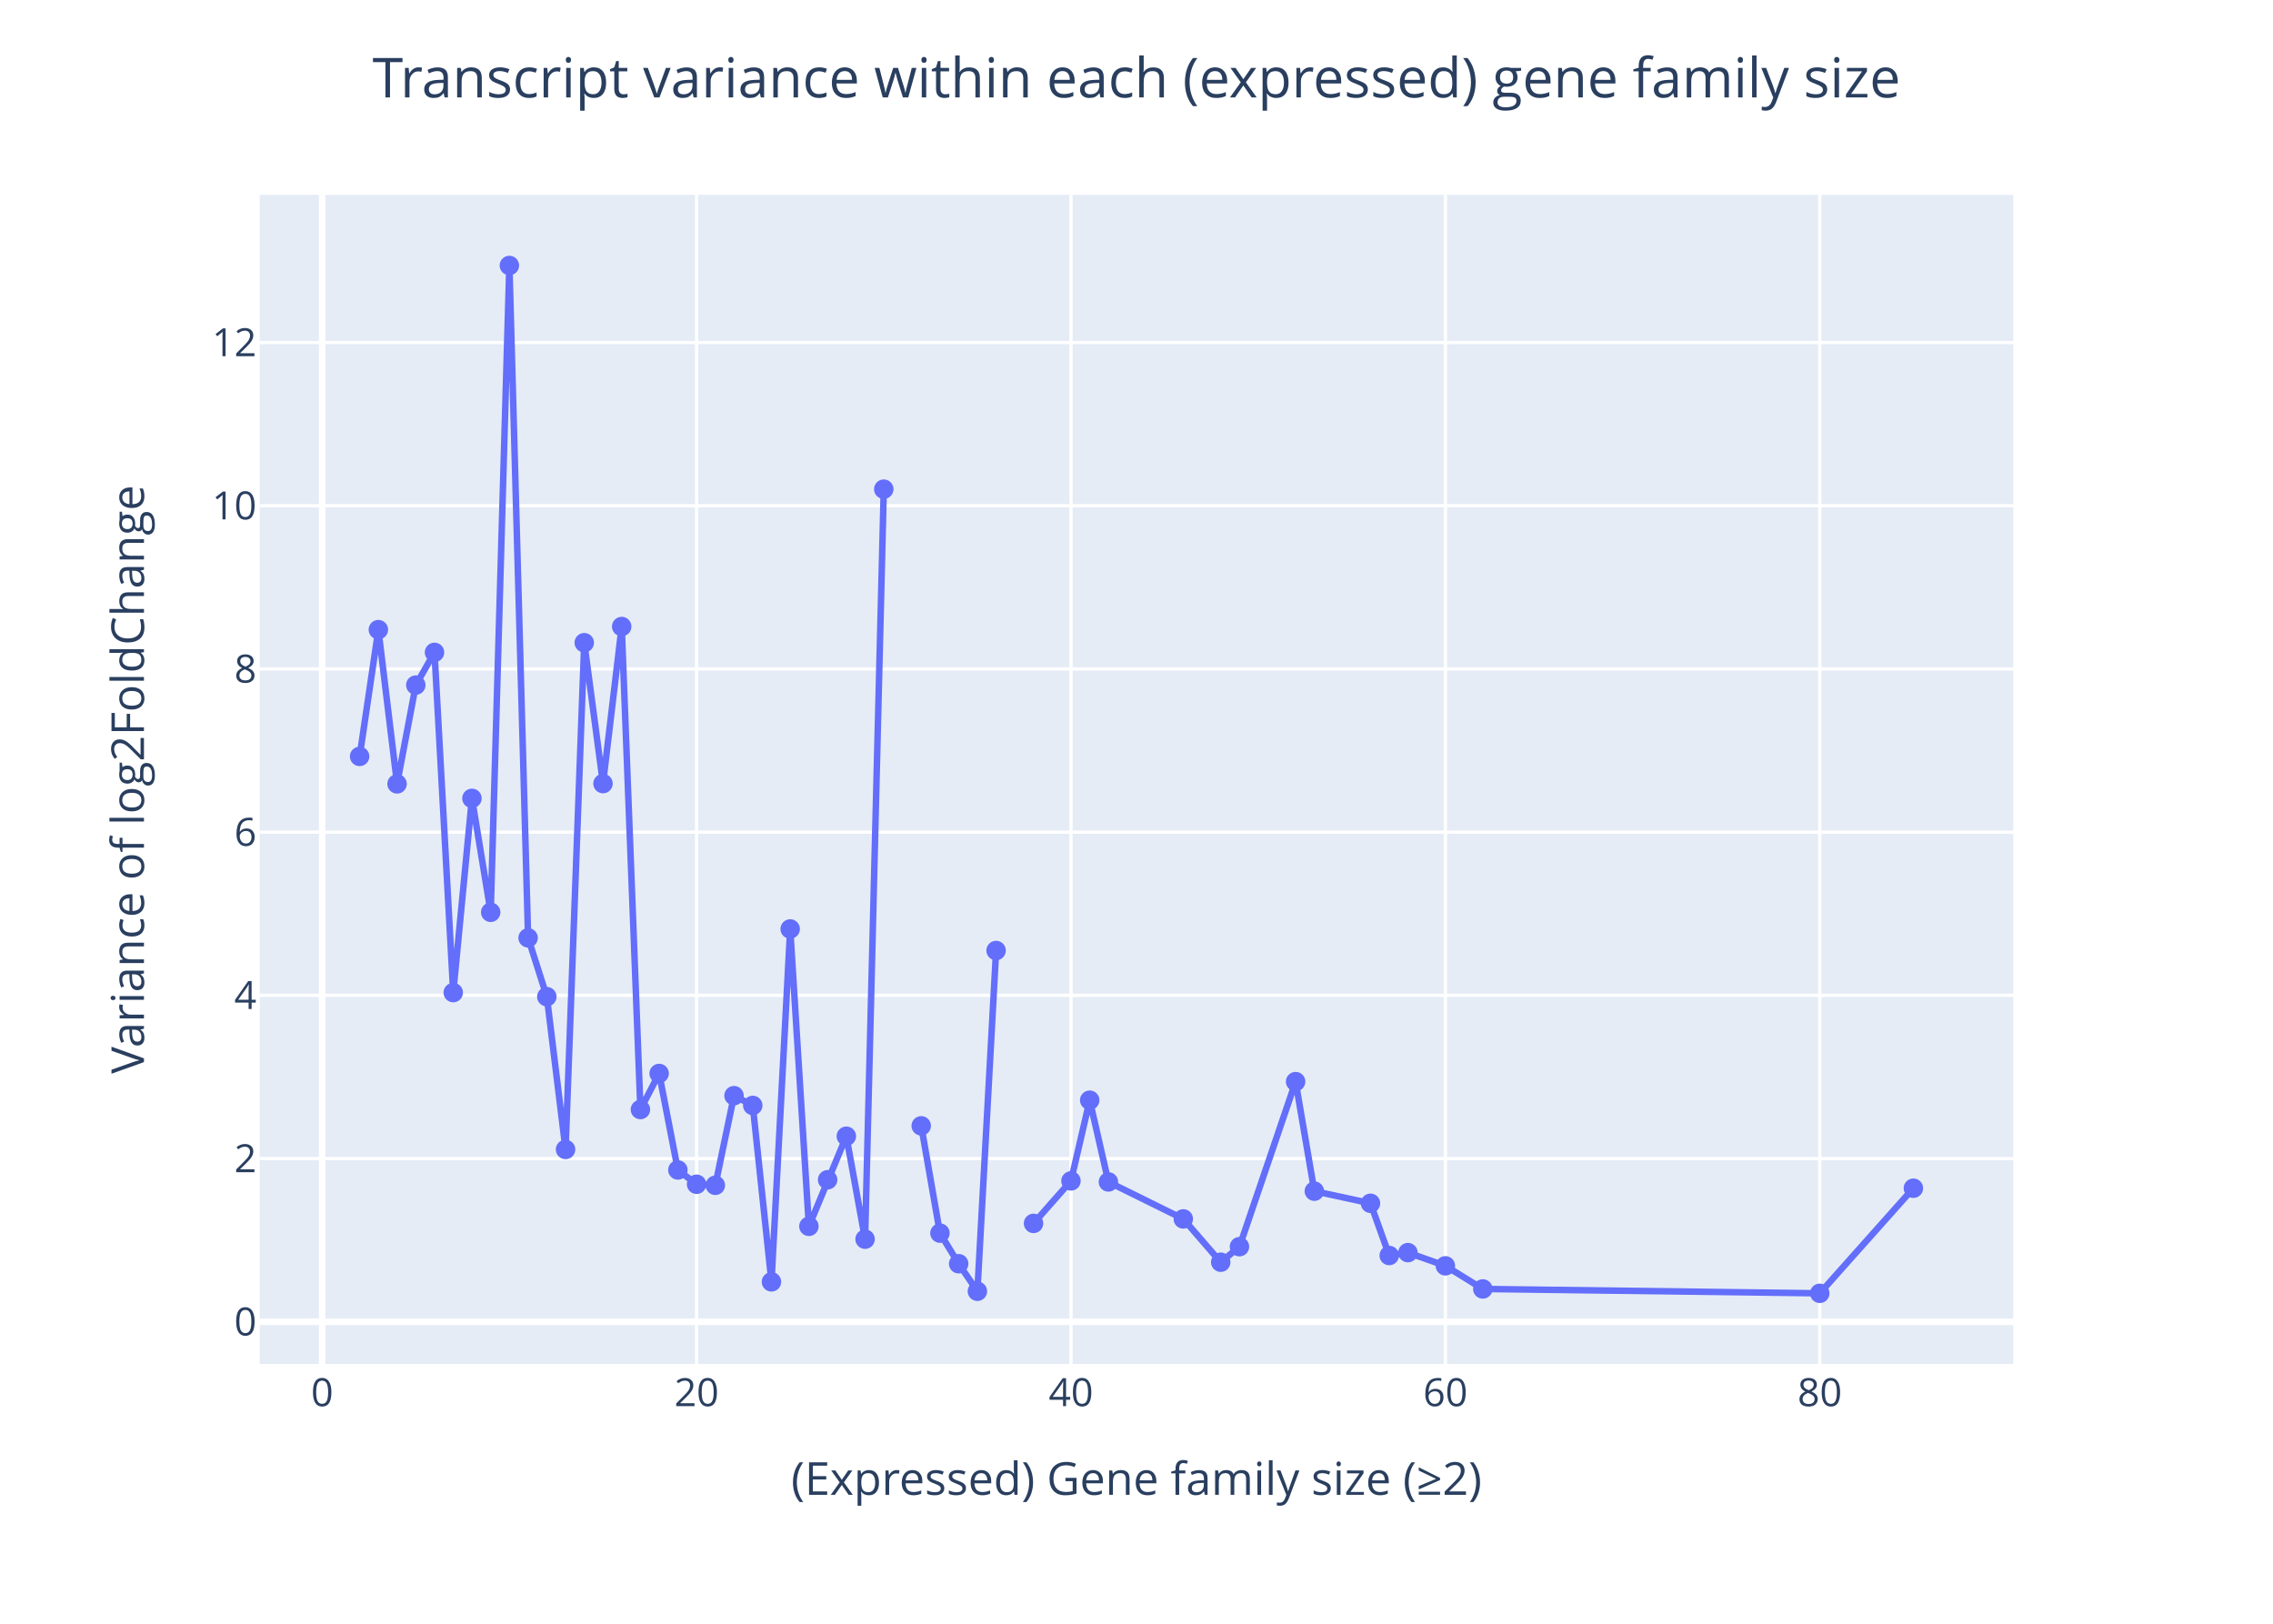
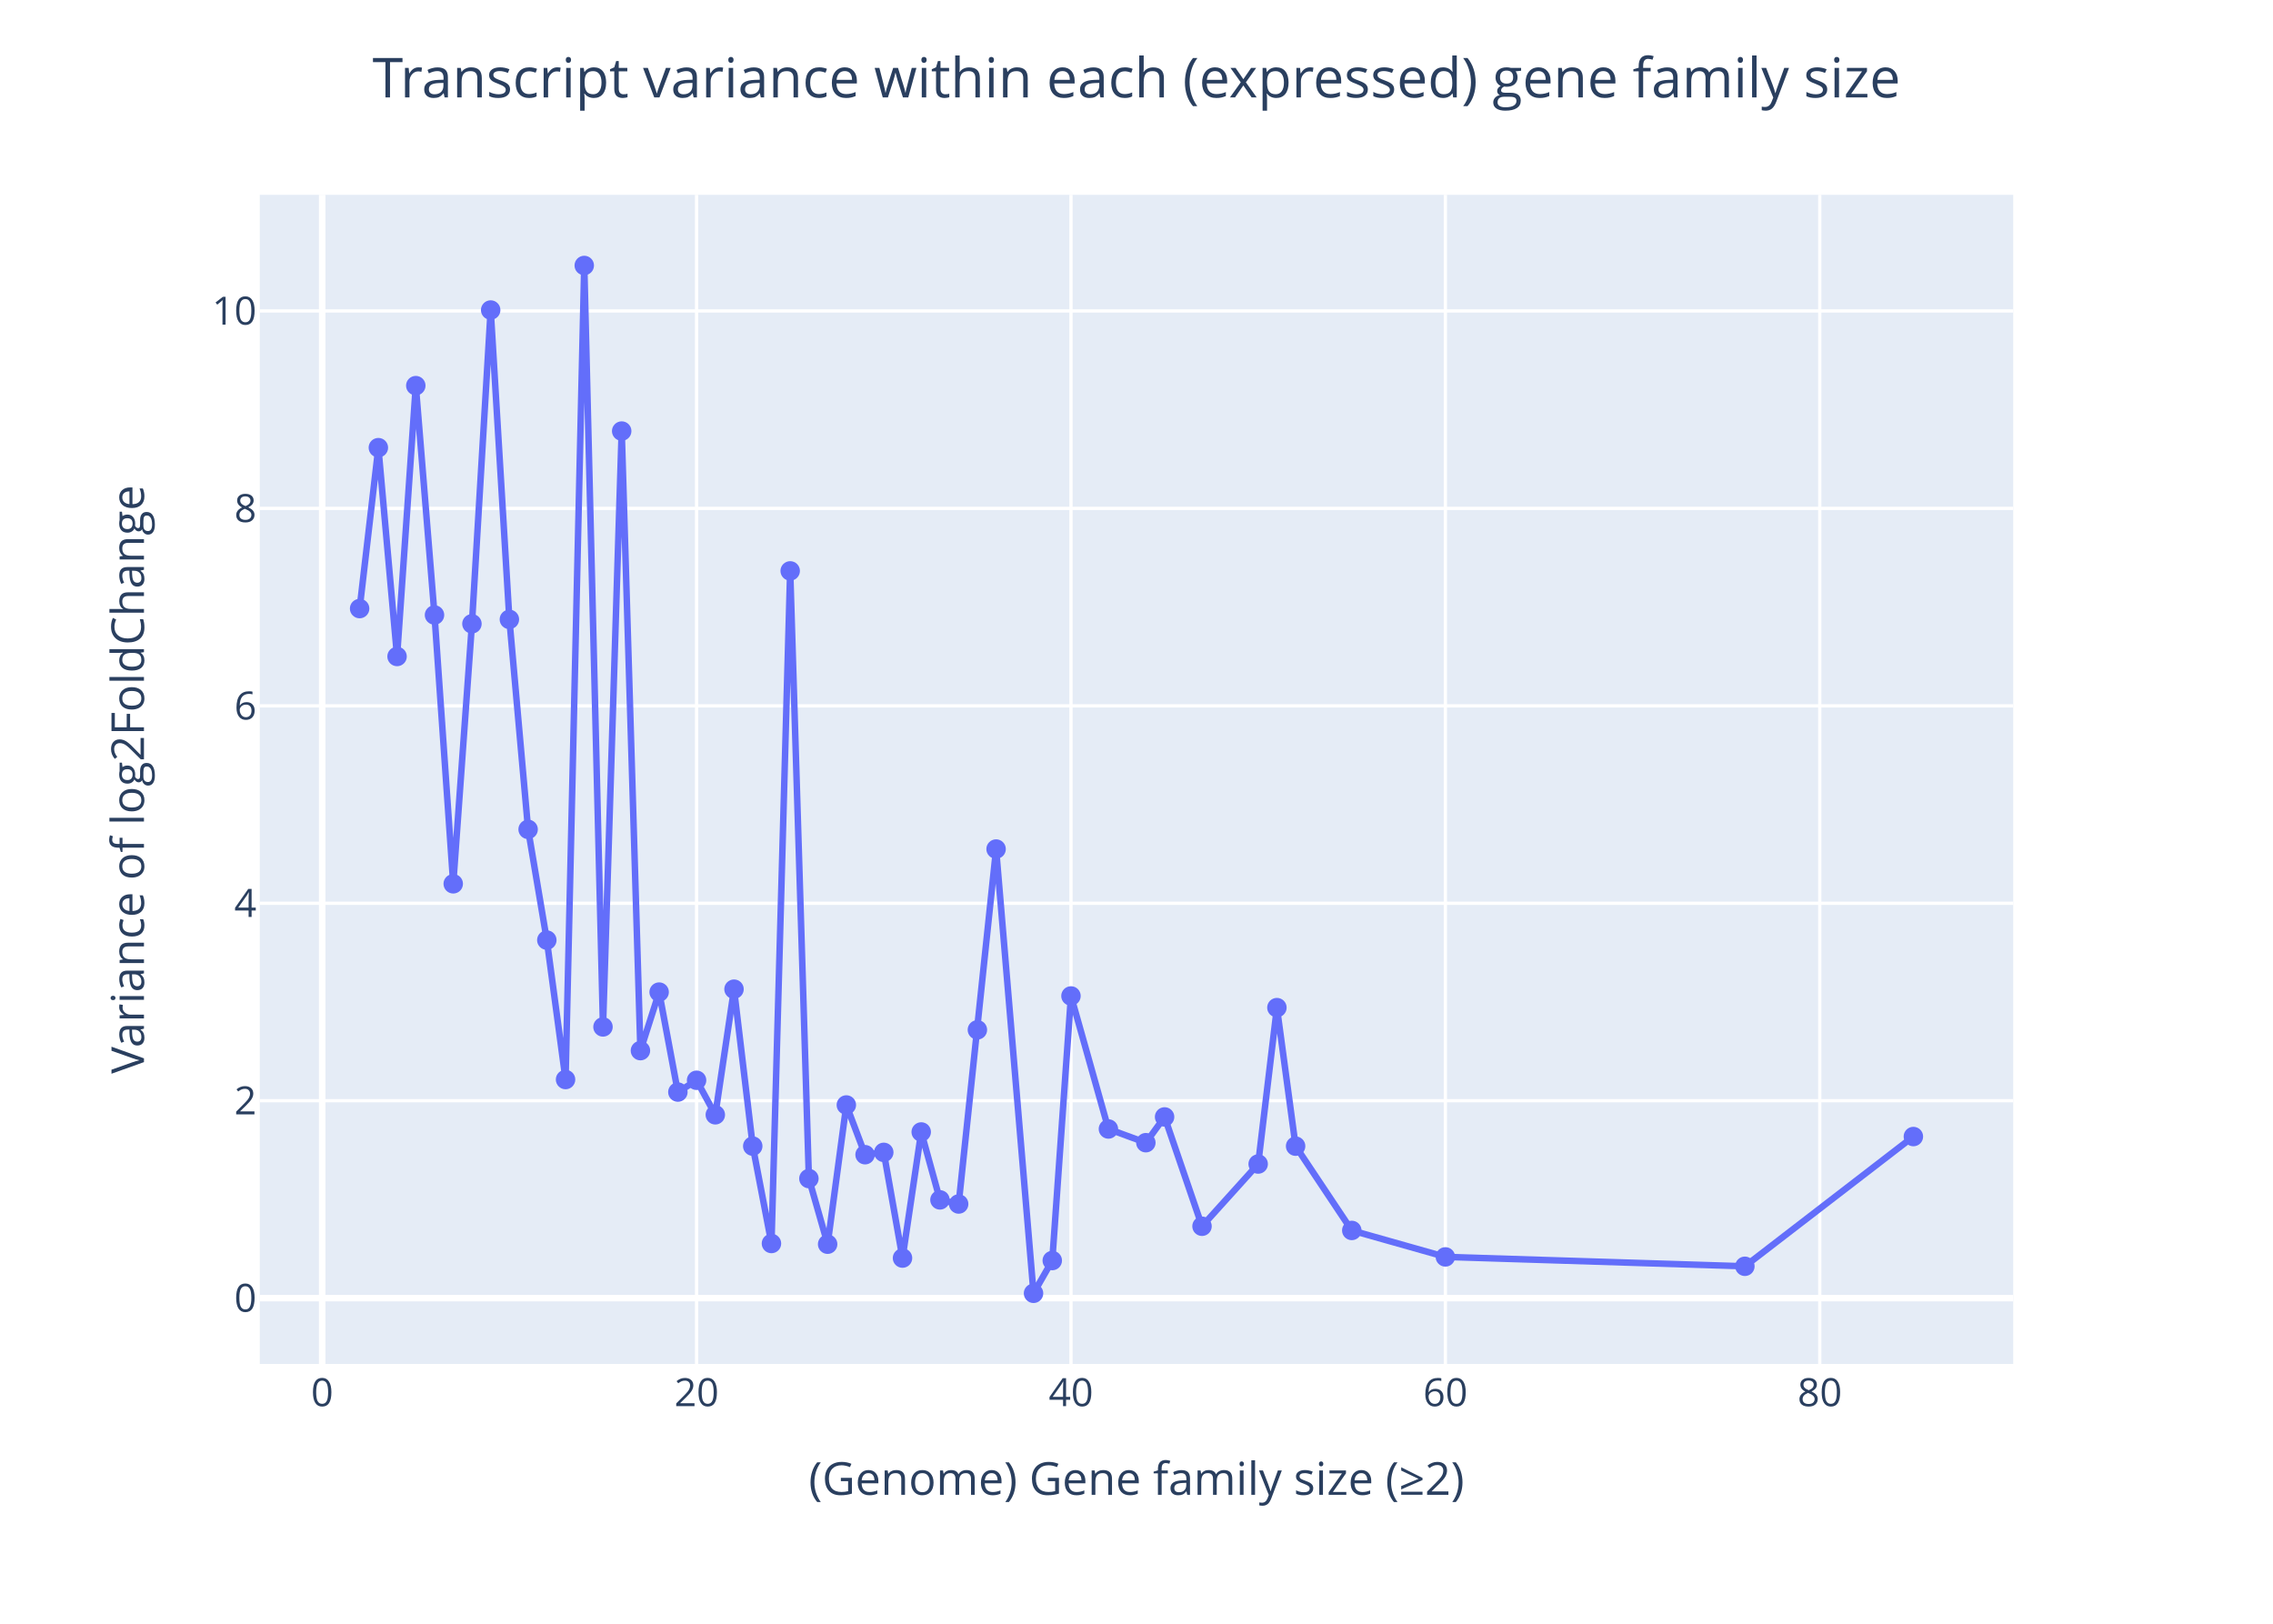
<svg xmlns="http://www.w3.org/2000/svg" class="main-svg" width="700" height="500" style="" viewBox="0 0 700 500">
  <rect x="0" y="0" width="700" height="500" style="fill: rgb(255, 255, 255); fill-opacity: 1;" />
-   <defs id="defs-fd8833">
+   <defs id="defs-0a2d4e">
    <g class="clips">
-       <clipPath id="clipfd8833xyplot" class="plotclip">
+       <clipPath id="clip0a2d4exyplot" class="plotclip">
        <rect width="540" height="360" />
      </clipPath>
-       <clipPath class="axesclip" id="clipfd8833x">
+       <clipPath class="axesclip" id="clip0a2d4ex">
        <rect x="80" y="0" width="540" height="500" />
      </clipPath>
-       <clipPath class="axesclip" id="clipfd8833y">
+       <clipPath class="axesclip" id="clip0a2d4ey">
        <rect x="0" y="60" width="700" height="360" />
      </clipPath>
-       <clipPath class="axesclip" id="clipfd8833xy">
+       <clipPath class="axesclip" id="clip0a2d4exy">
        <rect x="80" y="60" width="540" height="360" />
      </clipPath>
    </g>
    <g class="gradients" />
    <g class="patterns" />
  </defs>
  <g class="bglayer">
    <rect class="bg" x="80" y="60" width="540" height="360" style="fill: rgb(229, 236, 246); fill-opacity: 1; stroke-width: 0;" />
  </g>
  <g class="layer-below">
    <g class="imagelayer" />
    <g class="shapelayer" />
  </g>
  <g class="cartesianlayer">
    <g class="subplot xy">
      <g class="layer-subplot">
        <g class="shapelayer" />
        <g class="imagelayer" />
      </g>
      <g class="minor-gridlayer">
        <g class="x" />
        <g class="y" />
      </g>
      <g class="gridlayer">
        <g class="x">
          <path class="xgrid crisp" transform="translate(214.52,0)" d="M0,60v360" style="stroke: rgb(255, 255, 255); stroke-opacity: 1; stroke-width: 1px;" />
          <path class="xgrid crisp" transform="translate(329.82,0)" d="M0,60v360" style="stroke: rgb(255, 255, 255); stroke-opacity: 1; stroke-width: 1px;" />
          <path class="xgrid crisp" transform="translate(445.12,0)" d="M0,60v360" style="stroke: rgb(255, 255, 255); stroke-opacity: 1; stroke-width: 1px;" />
          <path class="xgrid crisp" transform="translate(560.42,0)" d="M0,60v360" style="stroke: rgb(255, 255, 255); stroke-opacity: 1; stroke-width: 1px;" />
        </g>
        <g class="y">
-           <path class="ygrid crisp" transform="translate(0,356.76)" d="M80,0h540" style="stroke: rgb(255, 255, 255); stroke-opacity: 1; stroke-width: 1px;" />
-           <path class="ygrid crisp" transform="translate(0,306.5)" d="M80,0h540" style="stroke: rgb(255, 255, 255); stroke-opacity: 1; stroke-width: 1px;" />
-           <path class="ygrid crisp" transform="translate(0,256.25)" d="M80,0h540" style="stroke: rgb(255, 255, 255); stroke-opacity: 1; stroke-width: 1px;" />
-           <path class="ygrid crisp" transform="translate(0,205.99)" d="M80,0h540" style="stroke: rgb(255, 255, 255); stroke-opacity: 1; stroke-width: 1px;" />
-           <path class="ygrid crisp" transform="translate(0,155.73)" d="M80,0h540" style="stroke: rgb(255, 255, 255); stroke-opacity: 1; stroke-width: 1px;" />
-           <path class="ygrid crisp" transform="translate(0,105.48)" d="M80,0h540" style="stroke: rgb(255, 255, 255); stroke-opacity: 1; stroke-width: 1px;" />
+           <path class="ygrid crisp" transform="translate(0,338.94)" d="M80,0h540" style="stroke: rgb(255, 255, 255); stroke-opacity: 1; stroke-width: 1px;" />
+           <path class="ygrid crisp" transform="translate(0,278.14)" d="M80,0h540" style="stroke: rgb(255, 255, 255); stroke-opacity: 1; stroke-width: 1px;" />
+           <path class="ygrid crisp" transform="translate(0,217.35)" d="M80,0h540" style="stroke: rgb(255, 255, 255); stroke-opacity: 1; stroke-width: 1px;" />
+           <path class="ygrid crisp" transform="translate(0,156.55)" d="M80,0h540" style="stroke: rgb(255, 255, 255); stroke-opacity: 1; stroke-width: 1px;" />
+           <path class="ygrid crisp" transform="translate(0,95.75)" d="M80,0h540" style="stroke: rgb(255, 255, 255); stroke-opacity: 1; stroke-width: 1px;" />
        </g>
      </g>
      <g class="zerolinelayer">
        <path class="xzl zl crisp" transform="translate(99.22,0)" d="M0,60v360" style="stroke: rgb(255, 255, 255); stroke-opacity: 1; stroke-width: 2px;" />
-         <path class="yzl zl crisp" transform="translate(0,407.02)" d="M80,0h540" style="stroke: rgb(255, 255, 255); stroke-opacity: 1; stroke-width: 2px;" />
+         <path class="yzl zl crisp" transform="translate(0,399.73)" d="M80,0h540" style="stroke: rgb(255, 255, 255); stroke-opacity: 1; stroke-width: 2px;" />
      </g>
      <g class="layer-between">
        <g class="shapelayer" />
        <g class="imagelayer" />
      </g>
      <path class="xlines-below" />
      <path class="ylines-below" />
      <g class="overlines-below" />
      <g class="xaxislayer-below" />
      <g class="yaxislayer-below" />
      <g class="overaxes-below" />
      <g class="overplot">
-         <g class="xy" transform="translate(80,60)" clip-path="url(#clipfd8833xyplot)">
+         <g class="xy" transform="translate(80,60)" clip-path="url(#clip0a2d4exyplot)">
          <g class="scatterlayer mlayer">
-             <g class="trace scatter trace42e357" style="stroke-miterlimit: 2; opacity: 1;">
+             <g class="trace scatter trace35d6c1" style="stroke-miterlimit: 2; opacity: 1;">
              <g class="fills" />
              <g class="errorbars" />
              <g class="lines">
-                 <path class="js-line" d="M30.75,172.92L36.52,133.89L42.28,181.38L48.05,150.96L53.81,140.89L59.58,245.65L65.34,185.84L71.11,220.92L76.87,21.75L82.64,228.8L88.4,246.91L94.17,293.95L99.93,137.91L105.7,181.29L111.46,132.93L117.23,281.66L122.99,270.56L128.76,300.27L134.52,304.67L140.29,304.99L146.05,277.39L151.82,280.4L157.58,334.72L163.35,226.06L169.11,317.62L180.64,289.88L186.41,321.58L192.17,90.63" style="vector-effect: none; fill: none; stroke: rgb(99, 110, 250); stroke-opacity: 1; stroke-width: 2px; opacity: 1;" />
-                 <path class="js-line" d="M203.7,286.68L209.47,319.72L215.23,329.14L221,337.62L226.76,232.7" style="vector-effect: none; fill: none; stroke: rgb(99, 110, 250); stroke-opacity: 1; stroke-width: 2px; opacity: 1;" />
-                 <path class="js-line" d="M238.29,316.72L249.82,303.64L255.59,278.79L261.35,303.96L284.41,315.34L295.94,328.67L301.71,323.89L319,273.07L324.77,306.8L342.06,310.53L347.83,326.61L353.59,325.72L365.12,329.79L376.65,336.91L480.42,338.25L509.25,305.89" style="vector-effect: none; fill: none; stroke: rgb(99, 110, 250); stroke-opacity: 1; stroke-width: 2px; opacity: 1;" />
+                 <path class="js-line" d="M30.75,127.4L36.52,77.85L42.28,142.15L48.05,58.75L53.81,129.38L59.58,212.15L65.34,132.09L71.11,35.47L76.87,130.73L82.64,195.39L88.4,229.49L94.17,272.42L99.93,21.75L105.7,256.22L111.46,72.74L117.23,263.52L122.99,245.5L128.76,276.29L134.52,272.65L140.29,283.28L146.05,244.6L151.82,292.93L157.58,322.91L163.35,115.8L169.11,302.92L174.88,323.13L180.64,280.26L186.41,295.57L192.17,294.85L197.94,327.4L203.7,288.57L209.47,309.48L215.23,310.75L226.76,201.45L238.29,338.25L244.06,328.16L249.82,246.69L261.35,287.65L272.88,291.87L278.65,283.94L290.18,317.6L307.47,298.44L313.24,250.28L319,292.94L336.3,318.89L365.12,327.04L457.36,329.93L509.25,289.98" style="vector-effect: none; fill: none; stroke: rgb(99, 110, 250); stroke-opacity: 1; stroke-width: 2px; opacity: 1;" />
              </g>
              <g class="points">
-                 <path class="point plotly-customdata" transform="translate(30.75,172.92)" d="M3,0A3,3 0 1,1 0,-3A3,3 0 0,1 3,0Z" style="opacity: 1; stroke-width: 0px; fill: rgb(99, 110, 250); fill-opacity: 1;" />
-                 <path class="point plotly-customdata" transform="translate(36.52,133.89)" d="M3,0A3,3 0 1,1 0,-3A3,3 0 0,1 3,0Z" style="opacity: 1; stroke-width: 0px; fill: rgb(99, 110, 250); fill-opacity: 1;" />
-                 <path class="point plotly-customdata" transform="translate(42.28,181.38)" d="M3,0A3,3 0 1,1 0,-3A3,3 0 0,1 3,0Z" style="opacity: 1; stroke-width: 0px; fill: rgb(99, 110, 250); fill-opacity: 1;" />
-                 <path class="point plotly-customdata" transform="translate(48.05,150.96)" d="M3,0A3,3 0 1,1 0,-3A3,3 0 0,1 3,0Z" style="opacity: 1; stroke-width: 0px; fill: rgb(99, 110, 250); fill-opacity: 1;" />
-                 <path class="point plotly-customdata" transform="translate(53.81,140.89)" d="M3,0A3,3 0 1,1 0,-3A3,3 0 0,1 3,0Z" style="opacity: 1; stroke-width: 0px; fill: rgb(99, 110, 250); fill-opacity: 1;" />
-                 <path class="point plotly-customdata" transform="translate(59.58,245.65)" d="M3,0A3,3 0 1,1 0,-3A3,3 0 0,1 3,0Z" style="opacity: 1; stroke-width: 0px; fill: rgb(99, 110, 250); fill-opacity: 1;" />
-                 <path class="point plotly-customdata" transform="translate(65.34,185.84)" d="M3,0A3,3 0 1,1 0,-3A3,3 0 0,1 3,0Z" style="opacity: 1; stroke-width: 0px; fill: rgb(99, 110, 250); fill-opacity: 1;" />
-                 <path class="point plotly-customdata" transform="translate(71.11,220.92)" d="M3,0A3,3 0 1,1 0,-3A3,3 0 0,1 3,0Z" style="opacity: 1; stroke-width: 0px; fill: rgb(99, 110, 250); fill-opacity: 1;" />
-                 <path class="point plotly-customdata" transform="translate(76.87,21.75)" d="M3,0A3,3 0 1,1 0,-3A3,3 0 0,1 3,0Z" style="opacity: 1; stroke-width: 0px; fill: rgb(99, 110, 250); fill-opacity: 1;" />
-                 <path class="point plotly-customdata" transform="translate(82.64,228.8)" d="M3,0A3,3 0 1,1 0,-3A3,3 0 0,1 3,0Z" style="opacity: 1; stroke-width: 0px; fill: rgb(99, 110, 250); fill-opacity: 1;" />
-                 <path class="point plotly-customdata" transform="translate(88.4,246.91)" d="M3,0A3,3 0 1,1 0,-3A3,3 0 0,1 3,0Z" style="opacity: 1; stroke-width: 0px; fill: rgb(99, 110, 250); fill-opacity: 1;" />
-                 <path class="point plotly-customdata" transform="translate(94.17,293.95)" d="M3,0A3,3 0 1,1 0,-3A3,3 0 0,1 3,0Z" style="opacity: 1; stroke-width: 0px; fill: rgb(99, 110, 250); fill-opacity: 1;" />
-                 <path class="point plotly-customdata" transform="translate(99.93,137.91)" d="M3,0A3,3 0 1,1 0,-3A3,3 0 0,1 3,0Z" style="opacity: 1; stroke-width: 0px; fill: rgb(99, 110, 250); fill-opacity: 1;" />
-                 <path class="point plotly-customdata" transform="translate(105.7,181.29)" d="M3,0A3,3 0 1,1 0,-3A3,3 0 0,1 3,0Z" style="opacity: 1; stroke-width: 0px; fill: rgb(99, 110, 250); fill-opacity: 1;" />
-                 <path class="point plotly-customdata" transform="translate(111.46,132.93)" d="M3,0A3,3 0 1,1 0,-3A3,3 0 0,1 3,0Z" style="opacity: 1; stroke-width: 0px; fill: rgb(99, 110, 250); fill-opacity: 1;" />
-                 <path class="point plotly-customdata" transform="translate(117.23,281.66)" d="M3,0A3,3 0 1,1 0,-3A3,3 0 0,1 3,0Z" style="opacity: 1; stroke-width: 0px; fill: rgb(99, 110, 250); fill-opacity: 1;" />
-                 <path class="point plotly-customdata" transform="translate(122.99,270.56)" d="M3,0A3,3 0 1,1 0,-3A3,3 0 0,1 3,0Z" style="opacity: 1; stroke-width: 0px; fill: rgb(99, 110, 250); fill-opacity: 1;" />
-                 <path class="point plotly-customdata" transform="translate(128.76,300.27)" d="M3,0A3,3 0 1,1 0,-3A3,3 0 0,1 3,0Z" style="opacity: 1; stroke-width: 0px; fill: rgb(99, 110, 250); fill-opacity: 1;" />
-                 <path class="point plotly-customdata" transform="translate(134.52,304.67)" d="M3,0A3,3 0 1,1 0,-3A3,3 0 0,1 3,0Z" style="opacity: 1; stroke-width: 0px; fill: rgb(99, 110, 250); fill-opacity: 1;" />
-                 <path class="point plotly-customdata" transform="translate(140.29,304.99)" d="M3,0A3,3 0 1,1 0,-3A3,3 0 0,1 3,0Z" style="opacity: 1; stroke-width: 0px; fill: rgb(99, 110, 250); fill-opacity: 1;" />
-                 <path class="point plotly-customdata" transform="translate(146.05,277.39)" d="M3,0A3,3 0 1,1 0,-3A3,3 0 0,1 3,0Z" style="opacity: 1; stroke-width: 0px; fill: rgb(99, 110, 250); fill-opacity: 1;" />
-                 <path class="point plotly-customdata" transform="translate(151.82,280.4)" d="M3,0A3,3 0 1,1 0,-3A3,3 0 0,1 3,0Z" style="opacity: 1; stroke-width: 0px; fill: rgb(99, 110, 250); fill-opacity: 1;" />
-                 <path class="point plotly-customdata" transform="translate(157.58,334.72)" d="M3,0A3,3 0 1,1 0,-3A3,3 0 0,1 3,0Z" style="opacity: 1; stroke-width: 0px; fill: rgb(99, 110, 250); fill-opacity: 1;" />
-                 <path class="point plotly-customdata" transform="translate(163.35,226.06)" d="M3,0A3,3 0 1,1 0,-3A3,3 0 0,1 3,0Z" style="opacity: 1; stroke-width: 0px; fill: rgb(99, 110, 250); fill-opacity: 1;" />
-                 <path class="point plotly-customdata" transform="translate(169.11,317.62)" d="M3,0A3,3 0 1,1 0,-3A3,3 0 0,1 3,0Z" style="opacity: 1; stroke-width: 0px; fill: rgb(99, 110, 250); fill-opacity: 1;" />
-                 <path class="point plotly-customdata" transform="translate(174.88,303.28)" d="M3,0A3,3 0 1,1 0,-3A3,3 0 0,1 3,0Z" style="opacity: 1; stroke-width: 0px; fill: rgb(99, 110, 250); fill-opacity: 1;" />
-                 <path class="point plotly-customdata" transform="translate(180.64,289.88)" d="M3,0A3,3 0 1,1 0,-3A3,3 0 0,1 3,0Z" style="opacity: 1; stroke-width: 0px; fill: rgb(99, 110, 250); fill-opacity: 1;" />
-                 <path class="point plotly-customdata" transform="translate(186.41,321.58)" d="M3,0A3,3 0 1,1 0,-3A3,3 0 0,1 3,0Z" style="opacity: 1; stroke-width: 0px; fill: rgb(99, 110, 250); fill-opacity: 1;" />
-                 <path class="point plotly-customdata" transform="translate(192.17,90.63)" d="M3,0A3,3 0 1,1 0,-3A3,3 0 0,1 3,0Z" style="opacity: 1; stroke-width: 0px; fill: rgb(99, 110, 250); fill-opacity: 1;" />
-                 <path class="point plotly-customdata" transform="translate(203.7,286.68)" d="M3,0A3,3 0 1,1 0,-3A3,3 0 0,1 3,0Z" style="opacity: 1; stroke-width: 0px; fill: rgb(99, 110, 250); fill-opacity: 1;" />
-                 <path class="point plotly-customdata" transform="translate(209.47,319.72)" d="M3,0A3,3 0 1,1 0,-3A3,3 0 0,1 3,0Z" style="opacity: 1; stroke-width: 0px; fill: rgb(99, 110, 250); fill-opacity: 1;" />
-                 <path class="point plotly-customdata" transform="translate(215.23,329.14)" d="M3,0A3,3 0 1,1 0,-3A3,3 0 0,1 3,0Z" style="opacity: 1; stroke-width: 0px; fill: rgb(99, 110, 250); fill-opacity: 1;" />
-                 <path class="point plotly-customdata" transform="translate(221,337.62)" d="M3,0A3,3 0 1,1 0,-3A3,3 0 0,1 3,0Z" style="opacity: 1; stroke-width: 0px; fill: rgb(99, 110, 250); fill-opacity: 1;" />
-                 <path class="point plotly-customdata" transform="translate(226.76,232.7)" d="M3,0A3,3 0 1,1 0,-3A3,3 0 0,1 3,0Z" style="opacity: 1; stroke-width: 0px; fill: rgb(99, 110, 250); fill-opacity: 1;" />
-                 <path class="point plotly-customdata" transform="translate(238.29,316.72)" d="M3,0A3,3 0 1,1 0,-3A3,3 0 0,1 3,0Z" style="opacity: 1; stroke-width: 0px; fill: rgb(99, 110, 250); fill-opacity: 1;" />
-                 <path class="point plotly-customdata" transform="translate(249.82,303.64)" d="M3,0A3,3 0 1,1 0,-3A3,3 0 0,1 3,0Z" style="opacity: 1; stroke-width: 0px; fill: rgb(99, 110, 250); fill-opacity: 1;" />
-                 <path class="point plotly-customdata" transform="translate(255.59,278.79)" d="M3,0A3,3 0 1,1 0,-3A3,3 0 0,1 3,0Z" style="opacity: 1; stroke-width: 0px; fill: rgb(99, 110, 250); fill-opacity: 1;" />
-                 <path class="point plotly-customdata" transform="translate(261.35,303.96)" d="M3,0A3,3 0 1,1 0,-3A3,3 0 0,1 3,0Z" style="opacity: 1; stroke-width: 0px; fill: rgb(99, 110, 250); fill-opacity: 1;" />
-                 <path class="point plotly-customdata" transform="translate(284.41,315.34)" d="M3,0A3,3 0 1,1 0,-3A3,3 0 0,1 3,0Z" style="opacity: 1; stroke-width: 0px; fill: rgb(99, 110, 250); fill-opacity: 1;" />
-                 <path class="point plotly-customdata" transform="translate(295.94,328.67)" d="M3,0A3,3 0 1,1 0,-3A3,3 0 0,1 3,0Z" style="opacity: 1; stroke-width: 0px; fill: rgb(99, 110, 250); fill-opacity: 1;" />
-                 <path class="point plotly-customdata" transform="translate(301.71,323.89)" d="M3,0A3,3 0 1,1 0,-3A3,3 0 0,1 3,0Z" style="opacity: 1; stroke-width: 0px; fill: rgb(99, 110, 250); fill-opacity: 1;" />
-                 <path class="point plotly-customdata" transform="translate(319,273.07)" d="M3,0A3,3 0 1,1 0,-3A3,3 0 0,1 3,0Z" style="opacity: 1; stroke-width: 0px; fill: rgb(99, 110, 250); fill-opacity: 1;" />
-                 <path class="point plotly-customdata" transform="translate(324.77,306.8)" d="M3,0A3,3 0 1,1 0,-3A3,3 0 0,1 3,0Z" style="opacity: 1; stroke-width: 0px; fill: rgb(99, 110, 250); fill-opacity: 1;" />
-                 <path class="point plotly-customdata" transform="translate(342.06,310.53)" d="M3,0A3,3 0 1,1 0,-3A3,3 0 0,1 3,0Z" style="opacity: 1; stroke-width: 0px; fill: rgb(99, 110, 250); fill-opacity: 1;" />
-                 <path class="point plotly-customdata" transform="translate(347.83,326.61)" d="M3,0A3,3 0 1,1 0,-3A3,3 0 0,1 3,0Z" style="opacity: 1; stroke-width: 0px; fill: rgb(99, 110, 250); fill-opacity: 1;" />
-                 <path class="point plotly-customdata" transform="translate(353.59,325.72)" d="M3,0A3,3 0 1,1 0,-3A3,3 0 0,1 3,0Z" style="opacity: 1; stroke-width: 0px; fill: rgb(99, 110, 250); fill-opacity: 1;" />
-                 <path class="point plotly-customdata" transform="translate(365.12,329.79)" d="M3,0A3,3 0 1,1 0,-3A3,3 0 0,1 3,0Z" style="opacity: 1; stroke-width: 0px; fill: rgb(99, 110, 250); fill-opacity: 1;" />
-                 <path class="point plotly-customdata" transform="translate(376.65,336.91)" d="M3,0A3,3 0 1,1 0,-3A3,3 0 0,1 3,0Z" style="opacity: 1; stroke-width: 0px; fill: rgb(99, 110, 250); fill-opacity: 1;" />
-                 <path class="point plotly-customdata" transform="translate(480.42,338.25)" d="M3,0A3,3 0 1,1 0,-3A3,3 0 0,1 3,0Z" style="opacity: 1; stroke-width: 0px; fill: rgb(99, 110, 250); fill-opacity: 1;" />
-                 <path class="point plotly-customdata" transform="translate(509.25,305.89)" d="M3,0A3,3 0 1,1 0,-3A3,3 0 0,1 3,0Z" style="opacity: 1; stroke-width: 0px; fill: rgb(99, 110, 250); fill-opacity: 1;" />
+                 <path class="point plotly-customdata" transform="translate(30.75,127.4)" d="M3,0A3,3 0 1,1 0,-3A3,3 0 0,1 3,0Z" style="opacity: 1; stroke-width: 0px; fill: rgb(99, 110, 250); fill-opacity: 1;" />
+                 <path class="point plotly-customdata" transform="translate(36.52,77.85)" d="M3,0A3,3 0 1,1 0,-3A3,3 0 0,1 3,0Z" style="opacity: 1; stroke-width: 0px; fill: rgb(99, 110, 250); fill-opacity: 1;" />
+                 <path class="point plotly-customdata" transform="translate(42.28,142.15)" d="M3,0A3,3 0 1,1 0,-3A3,3 0 0,1 3,0Z" style="opacity: 1; stroke-width: 0px; fill: rgb(99, 110, 250); fill-opacity: 1;" />
+                 <path class="point plotly-customdata" transform="translate(48.05,58.75)" d="M3,0A3,3 0 1,1 0,-3A3,3 0 0,1 3,0Z" style="opacity: 1; stroke-width: 0px; fill: rgb(99, 110, 250); fill-opacity: 1;" />
+                 <path class="point plotly-customdata" transform="translate(53.81,129.38)" d="M3,0A3,3 0 1,1 0,-3A3,3 0 0,1 3,0Z" style="opacity: 1; stroke-width: 0px; fill: rgb(99, 110, 250); fill-opacity: 1;" />
+                 <path class="point plotly-customdata" transform="translate(59.58,212.15)" d="M3,0A3,3 0 1,1 0,-3A3,3 0 0,1 3,0Z" style="opacity: 1; stroke-width: 0px; fill: rgb(99, 110, 250); fill-opacity: 1;" />
+                 <path class="point plotly-customdata" transform="translate(65.34,132.09)" d="M3,0A3,3 0 1,1 0,-3A3,3 0 0,1 3,0Z" style="opacity: 1; stroke-width: 0px; fill: rgb(99, 110, 250); fill-opacity: 1;" />
+                 <path class="point plotly-customdata" transform="translate(71.11,35.47)" d="M3,0A3,3 0 1,1 0,-3A3,3 0 0,1 3,0Z" style="opacity: 1; stroke-width: 0px; fill: rgb(99, 110, 250); fill-opacity: 1;" />
+                 <path class="point plotly-customdata" transform="translate(76.87,130.73)" d="M3,0A3,3 0 1,1 0,-3A3,3 0 0,1 3,0Z" style="opacity: 1; stroke-width: 0px; fill: rgb(99, 110, 250); fill-opacity: 1;" />
+                 <path class="point plotly-customdata" transform="translate(82.64,195.39)" d="M3,0A3,3 0 1,1 0,-3A3,3 0 0,1 3,0Z" style="opacity: 1; stroke-width: 0px; fill: rgb(99, 110, 250); fill-opacity: 1;" />
+                 <path class="point plotly-customdata" transform="translate(88.4,229.49)" d="M3,0A3,3 0 1,1 0,-3A3,3 0 0,1 3,0Z" style="opacity: 1; stroke-width: 0px; fill: rgb(99, 110, 250); fill-opacity: 1;" />
+                 <path class="point plotly-customdata" transform="translate(94.17,272.42)" d="M3,0A3,3 0 1,1 0,-3A3,3 0 0,1 3,0Z" style="opacity: 1; stroke-width: 0px; fill: rgb(99, 110, 250); fill-opacity: 1;" />
+                 <path class="point plotly-customdata" transform="translate(99.93,21.75)" d="M3,0A3,3 0 1,1 0,-3A3,3 0 0,1 3,0Z" style="opacity: 1; stroke-width: 0px; fill: rgb(99, 110, 250); fill-opacity: 1;" />
+                 <path class="point plotly-customdata" transform="translate(105.7,256.22)" d="M3,0A3,3 0 1,1 0,-3A3,3 0 0,1 3,0Z" style="opacity: 1; stroke-width: 0px; fill: rgb(99, 110, 250); fill-opacity: 1;" />
+                 <path class="point plotly-customdata" transform="translate(111.46,72.74)" d="M3,0A3,3 0 1,1 0,-3A3,3 0 0,1 3,0Z" style="opacity: 1; stroke-width: 0px; fill: rgb(99, 110, 250); fill-opacity: 1;" />
+                 <path class="point plotly-customdata" transform="translate(117.23,263.52)" d="M3,0A3,3 0 1,1 0,-3A3,3 0 0,1 3,0Z" style="opacity: 1; stroke-width: 0px; fill: rgb(99, 110, 250); fill-opacity: 1;" />
+                 <path class="point plotly-customdata" transform="translate(122.99,245.5)" d="M3,0A3,3 0 1,1 0,-3A3,3 0 0,1 3,0Z" style="opacity: 1; stroke-width: 0px; fill: rgb(99, 110, 250); fill-opacity: 1;" />
+                 <path class="point plotly-customdata" transform="translate(128.76,276.29)" d="M3,0A3,3 0 1,1 0,-3A3,3 0 0,1 3,0Z" style="opacity: 1; stroke-width: 0px; fill: rgb(99, 110, 250); fill-opacity: 1;" />
+                 <path class="point plotly-customdata" transform="translate(134.52,272.65)" d="M3,0A3,3 0 1,1 0,-3A3,3 0 0,1 3,0Z" style="opacity: 1; stroke-width: 0px; fill: rgb(99, 110, 250); fill-opacity: 1;" />
+                 <path class="point plotly-customdata" transform="translate(140.29,283.28)" d="M3,0A3,3 0 1,1 0,-3A3,3 0 0,1 3,0Z" style="opacity: 1; stroke-width: 0px; fill: rgb(99, 110, 250); fill-opacity: 1;" />
+                 <path class="point plotly-customdata" transform="translate(146.05,244.6)" d="M3,0A3,3 0 1,1 0,-3A3,3 0 0,1 3,0Z" style="opacity: 1; stroke-width: 0px; fill: rgb(99, 110, 250); fill-opacity: 1;" />
+                 <path class="point plotly-customdata" transform="translate(151.82,292.93)" d="M3,0A3,3 0 1,1 0,-3A3,3 0 0,1 3,0Z" style="opacity: 1; stroke-width: 0px; fill: rgb(99, 110, 250); fill-opacity: 1;" />
+                 <path class="point plotly-customdata" transform="translate(157.58,322.91)" d="M3,0A3,3 0 1,1 0,-3A3,3 0 0,1 3,0Z" style="opacity: 1; stroke-width: 0px; fill: rgb(99, 110, 250); fill-opacity: 1;" />
+                 <path class="point plotly-customdata" transform="translate(163.35,115.8)" d="M3,0A3,3 0 1,1 0,-3A3,3 0 0,1 3,0Z" style="opacity: 1; stroke-width: 0px; fill: rgb(99, 110, 250); fill-opacity: 1;" />
+                 <path class="point plotly-customdata" transform="translate(169.11,302.92)" d="M3,0A3,3 0 1,1 0,-3A3,3 0 0,1 3,0Z" style="opacity: 1; stroke-width: 0px; fill: rgb(99, 110, 250); fill-opacity: 1;" />
+                 <path class="point plotly-customdata" transform="translate(174.88,323.13)" d="M3,0A3,3 0 1,1 0,-3A3,3 0 0,1 3,0Z" style="opacity: 1; stroke-width: 0px; fill: rgb(99, 110, 250); fill-opacity: 1;" />
+                 <path class="point plotly-customdata" transform="translate(180.64,280.26)" d="M3,0A3,3 0 1,1 0,-3A3,3 0 0,1 3,0Z" style="opacity: 1; stroke-width: 0px; fill: rgb(99, 110, 250); fill-opacity: 1;" />
+                 <path class="point plotly-customdata" transform="translate(186.41,295.57)" d="M3,0A3,3 0 1,1 0,-3A3,3 0 0,1 3,0Z" style="opacity: 1; stroke-width: 0px; fill: rgb(99, 110, 250); fill-opacity: 1;" />
+                 <path class="point plotly-customdata" transform="translate(192.17,294.85)" d="M3,0A3,3 0 1,1 0,-3A3,3 0 0,1 3,0Z" style="opacity: 1; stroke-width: 0px; fill: rgb(99, 110, 250); fill-opacity: 1;" />
+                 <path class="point plotly-customdata" transform="translate(197.94,327.4)" d="M3,0A3,3 0 1,1 0,-3A3,3 0 0,1 3,0Z" style="opacity: 1; stroke-width: 0px; fill: rgb(99, 110, 250); fill-opacity: 1;" />
+                 <path class="point plotly-customdata" transform="translate(203.7,288.57)" d="M3,0A3,3 0 1,1 0,-3A3,3 0 0,1 3,0Z" style="opacity: 1; stroke-width: 0px; fill: rgb(99, 110, 250); fill-opacity: 1;" />
+                 <path class="point plotly-customdata" transform="translate(209.47,309.48)" d="M3,0A3,3 0 1,1 0,-3A3,3 0 0,1 3,0Z" style="opacity: 1; stroke-width: 0px; fill: rgb(99, 110, 250); fill-opacity: 1;" />
+                 <path class="point plotly-customdata" transform="translate(215.23,310.75)" d="M3,0A3,3 0 1,1 0,-3A3,3 0 0,1 3,0Z" style="opacity: 1; stroke-width: 0px; fill: rgb(99, 110, 250); fill-opacity: 1;" />
+                 <path class="point plotly-customdata" transform="translate(221,257.12)" d="M3,0A3,3 0 1,1 0,-3A3,3 0 0,1 3,0Z" style="opacity: 1; stroke-width: 0px; fill: rgb(99, 110, 250); fill-opacity: 1;" />
+                 <path class="point plotly-customdata" transform="translate(226.76,201.45)" d="M3,0A3,3 0 1,1 0,-3A3,3 0 0,1 3,0Z" style="opacity: 1; stroke-width: 0px; fill: rgb(99, 110, 250); fill-opacity: 1;" />
+                 <path class="point plotly-customdata" transform="translate(238.29,338.25)" d="M3,0A3,3 0 1,1 0,-3A3,3 0 0,1 3,0Z" style="opacity: 1; stroke-width: 0px; fill: rgb(99, 110, 250); fill-opacity: 1;" />
+                 <path class="point plotly-customdata" transform="translate(244.06,328.16)" d="M3,0A3,3 0 1,1 0,-3A3,3 0 0,1 3,0Z" style="opacity: 1; stroke-width: 0px; fill: rgb(99, 110, 250); fill-opacity: 1;" />
+                 <path class="point plotly-customdata" transform="translate(249.82,246.69)" d="M3,0A3,3 0 1,1 0,-3A3,3 0 0,1 3,0Z" style="opacity: 1; stroke-width: 0px; fill: rgb(99, 110, 250); fill-opacity: 1;" />
+                 <path class="point plotly-customdata" transform="translate(261.35,287.65)" d="M3,0A3,3 0 1,1 0,-3A3,3 0 0,1 3,0Z" style="opacity: 1; stroke-width: 0px; fill: rgb(99, 110, 250); fill-opacity: 1;" />
+                 <path class="point plotly-customdata" transform="translate(272.88,291.87)" d="M3,0A3,3 0 1,1 0,-3A3,3 0 0,1 3,0Z" style="opacity: 1; stroke-width: 0px; fill: rgb(99, 110, 250); fill-opacity: 1;" />
+                 <path class="point plotly-customdata" transform="translate(278.65,283.94)" d="M3,0A3,3 0 1,1 0,-3A3,3 0 0,1 3,0Z" style="opacity: 1; stroke-width: 0px; fill: rgb(99, 110, 250); fill-opacity: 1;" />
+                 <path class="point plotly-customdata" transform="translate(290.18,317.6)" d="M3,0A3,3 0 1,1 0,-3A3,3 0 0,1 3,0Z" style="opacity: 1; stroke-width: 0px; fill: rgb(99, 110, 250); fill-opacity: 1;" />
+                 <path class="point plotly-customdata" transform="translate(307.47,298.44)" d="M3,0A3,3 0 1,1 0,-3A3,3 0 0,1 3,0Z" style="opacity: 1; stroke-width: 0px; fill: rgb(99, 110, 250); fill-opacity: 1;" />
+                 <path class="point plotly-customdata" transform="translate(313.24,250.28)" d="M3,0A3,3 0 1,1 0,-3A3,3 0 0,1 3,0Z" style="opacity: 1; stroke-width: 0px; fill: rgb(99, 110, 250); fill-opacity: 1;" />
+                 <path class="point plotly-customdata" transform="translate(319,292.94)" d="M3,0A3,3 0 1,1 0,-3A3,3 0 0,1 3,0Z" style="opacity: 1; stroke-width: 0px; fill: rgb(99, 110, 250); fill-opacity: 1;" />
+                 <path class="point plotly-customdata" transform="translate(336.3,318.89)" d="M3,0A3,3 0 1,1 0,-3A3,3 0 0,1 3,0Z" style="opacity: 1; stroke-width: 0px; fill: rgb(99, 110, 250); fill-opacity: 1;" />
+                 <path class="point plotly-customdata" transform="translate(365.12,327.04)" d="M3,0A3,3 0 1,1 0,-3A3,3 0 0,1 3,0Z" style="opacity: 1; stroke-width: 0px; fill: rgb(99, 110, 250); fill-opacity: 1;" />
+                 <path class="point plotly-customdata" transform="translate(457.36,329.93)" d="M3,0A3,3 0 1,1 0,-3A3,3 0 0,1 3,0Z" style="opacity: 1; stroke-width: 0px; fill: rgb(99, 110, 250); fill-opacity: 1;" />
+                 <path class="point plotly-customdata" transform="translate(509.25,289.98)" d="M3,0A3,3 0 1,1 0,-3A3,3 0 0,1 3,0Z" style="opacity: 1; stroke-width: 0px; fill: rgb(99, 110, 250); fill-opacity: 1;" />
              </g>
              <g class="text" />
            </g>
          </g>
        </g>
      </g>
      <g class="zerolinelayer-above" />
      <path class="xlines-above crisp" d="M0,0" style="fill: none;" />
      <path class="ylines-above crisp" d="M0,0" style="fill: none;" />
      <g class="overlines-above" />
      <g class="xaxislayer-above">
        <g class="xtick">
          <text text-anchor="middle" x="0" y="433" transform="translate(99.22,0)" style="font-family: 'Open Sans', verdana, arial, sans-serif; font-size: 12px; fill: rgb(42, 63, 95); fill-opacity: 1; white-space: pre;">0</text>
        </g>
        <g class="xtick">
          <text text-anchor="middle" x="0" y="433" style="font-family: 'Open Sans', verdana, arial, sans-serif; font-size: 12px; fill: rgb(42, 63, 95); fill-opacity: 1; white-space: pre;" transform="translate(214.52,0)">20</text>
        </g>
        <g class="xtick">
          <text text-anchor="middle" x="0" y="433" style="font-family: 'Open Sans', verdana, arial, sans-serif; font-size: 12px; fill: rgb(42, 63, 95); fill-opacity: 1; white-space: pre;" transform="translate(329.82,0)">40</text>
        </g>
        <g class="xtick">
          <text text-anchor="middle" x="0" y="433" style="font-family: 'Open Sans', verdana, arial, sans-serif; font-size: 12px; fill: rgb(42, 63, 95); fill-opacity: 1; white-space: pre;" transform="translate(445.12,0)">60</text>
        </g>
        <g class="xtick">
          <text text-anchor="middle" x="0" y="433" style="font-family: 'Open Sans', verdana, arial, sans-serif; font-size: 12px; fill: rgb(42, 63, 95); fill-opacity: 1; white-space: pre;" transform="translate(560.42,0)">80</text>
        </g>
      </g>
      <g class="yaxislayer-above">
        <g class="ytick">
-           <text text-anchor="end" x="79" y="4.2" transform="translate(0,407.02)" style="font-family: 'Open Sans', verdana, arial, sans-serif; font-size: 12px; fill: rgb(42, 63, 95); fill-opacity: 1; white-space: pre;">0</text>
-         </g>
-         <g class="ytick">
-           <text text-anchor="end" x="79" y="4.2" style="font-family: 'Open Sans', verdana, arial, sans-serif; font-size: 12px; fill: rgb(42, 63, 95); fill-opacity: 1; white-space: pre;" transform="translate(0,356.76)">2</text>
-         </g>
-         <g class="ytick">
-           <text text-anchor="end" x="79" y="4.2" style="font-family: 'Open Sans', verdana, arial, sans-serif; font-size: 12px; fill: rgb(42, 63, 95); fill-opacity: 1; white-space: pre;" transform="translate(0,306.5)">4</text>
-         </g>
-         <g class="ytick">
-           <text text-anchor="end" x="79" y="4.2" style="font-family: 'Open Sans', verdana, arial, sans-serif; font-size: 12px; fill: rgb(42, 63, 95); fill-opacity: 1; white-space: pre;" transform="translate(0,256.25)">6</text>
-         </g>
-         <g class="ytick">
-           <text text-anchor="end" x="79" y="4.2" style="font-family: 'Open Sans', verdana, arial, sans-serif; font-size: 12px; fill: rgb(42, 63, 95); fill-opacity: 1; white-space: pre;" transform="translate(0,205.99)">8</text>
-         </g>
-         <g class="ytick">
-           <text text-anchor="end" x="79" y="4.2" style="font-family: 'Open Sans', verdana, arial, sans-serif; font-size: 12px; fill: rgb(42, 63, 95); fill-opacity: 1; white-space: pre;" transform="translate(0,155.73)">10</text>
-         </g>
-         <g class="ytick">
-           <text text-anchor="end" x="79" y="4.2" style="font-family: 'Open Sans', verdana, arial, sans-serif; font-size: 12px; fill: rgb(42, 63, 95); fill-opacity: 1; white-space: pre;" transform="translate(0,105.48)">12</text>
+           <text text-anchor="end" x="79" y="4.2" transform="translate(0,399.73)" style="font-family: 'Open Sans', verdana, arial, sans-serif; font-size: 12px; fill: rgb(42, 63, 95); fill-opacity: 1; white-space: pre;">0</text>
+         </g>
+         <g class="ytick">
+           <text text-anchor="end" x="79" y="4.2" style="font-family: 'Open Sans', verdana, arial, sans-serif; font-size: 12px; fill: rgb(42, 63, 95); fill-opacity: 1; white-space: pre;" transform="translate(0,338.94)">2</text>
+         </g>
+         <g class="ytick">
+           <text text-anchor="end" x="79" y="4.2" style="font-family: 'Open Sans', verdana, arial, sans-serif; font-size: 12px; fill: rgb(42, 63, 95); fill-opacity: 1; white-space: pre;" transform="translate(0,278.14)">4</text>
+         </g>
+         <g class="ytick">
+           <text text-anchor="end" x="79" y="4.2" style="font-family: 'Open Sans', verdana, arial, sans-serif; font-size: 12px; fill: rgb(42, 63, 95); fill-opacity: 1; white-space: pre;" transform="translate(0,217.35)">6</text>
+         </g>
+         <g class="ytick">
+           <text text-anchor="end" x="79" y="4.2" style="font-family: 'Open Sans', verdana, arial, sans-serif; font-size: 12px; fill: rgb(42, 63, 95); fill-opacity: 1; white-space: pre;" transform="translate(0,156.55)">8</text>
+         </g>
+         <g class="ytick">
+           <text text-anchor="end" x="79" y="4.2" style="font-family: 'Open Sans', verdana, arial, sans-serif; font-size: 12px; fill: rgb(42, 63, 95); fill-opacity: 1; white-space: pre;" transform="translate(0,95.75)">10</text>
        </g>
      </g>
      <g class="overaxes-above" />
    </g>
  </g>
  <g class="polarlayer" />
  <g class="smithlayer" />
  <g class="ternarylayer" />
  <g class="geolayer" />
  <g class="funnelarealayer" />
  <g class="pielayer" />
  <g class="iciclelayer" />
  <g class="treemaplayer" />
  <g class="sunburstlayer" />
  <g class="glimages" />
-   <defs id="topdefs-fd8833">
+   <defs id="topdefs-0a2d4e">
    <g class="clips" />
  </defs>
  <g class="layer-above">
    <g class="imagelayer" />
    <g class="shapelayer" />
  </g>
  <g class="infolayer">
    <g class="g-gtitle">
      <text class="gtitle" x="350" y="30" text-anchor="middle" dy="0em" style="opacity: 1; font-family: 'Open Sans', verdana, arial, sans-serif; font-size: 17px; fill: rgb(42, 63, 95); fill-opacity: 1; white-space: pre;">Transcript variance within each (expressed) gene family size</text>
    </g>
    <g class="g-xtitle">
-       <text class="xtitle" x="350" y="460.3" text-anchor="middle" style="opacity: 1; font-family: 'Open Sans', verdana, arial, sans-serif; font-size: 14px; fill: rgb(42, 63, 95); fill-opacity: 1; white-space: pre;">(Expressed) Gene family size (≥2)</text>
+       <text class="xtitle" x="350" y="460.3" text-anchor="middle" style="opacity: 1; font-family: 'Open Sans', verdana, arial, sans-serif; font-size: 14px; fill: rgb(42, 63, 95); fill-opacity: 1; white-space: pre;">(Genome) Gene family size (≥2)</text>
    </g>
    <g class="g-ytitle">
      <text class="ytitle" transform="rotate(-90,44.33438,240)" x="44.334" y="240" text-anchor="middle" style="opacity: 1; font-family: 'Open Sans', verdana, arial, sans-serif; font-size: 14px; fill: rgb(42, 63, 95); fill-opacity: 1; white-space: pre;">Variance of log2FoldChange</text>
    </g>
  </g>
</svg>
